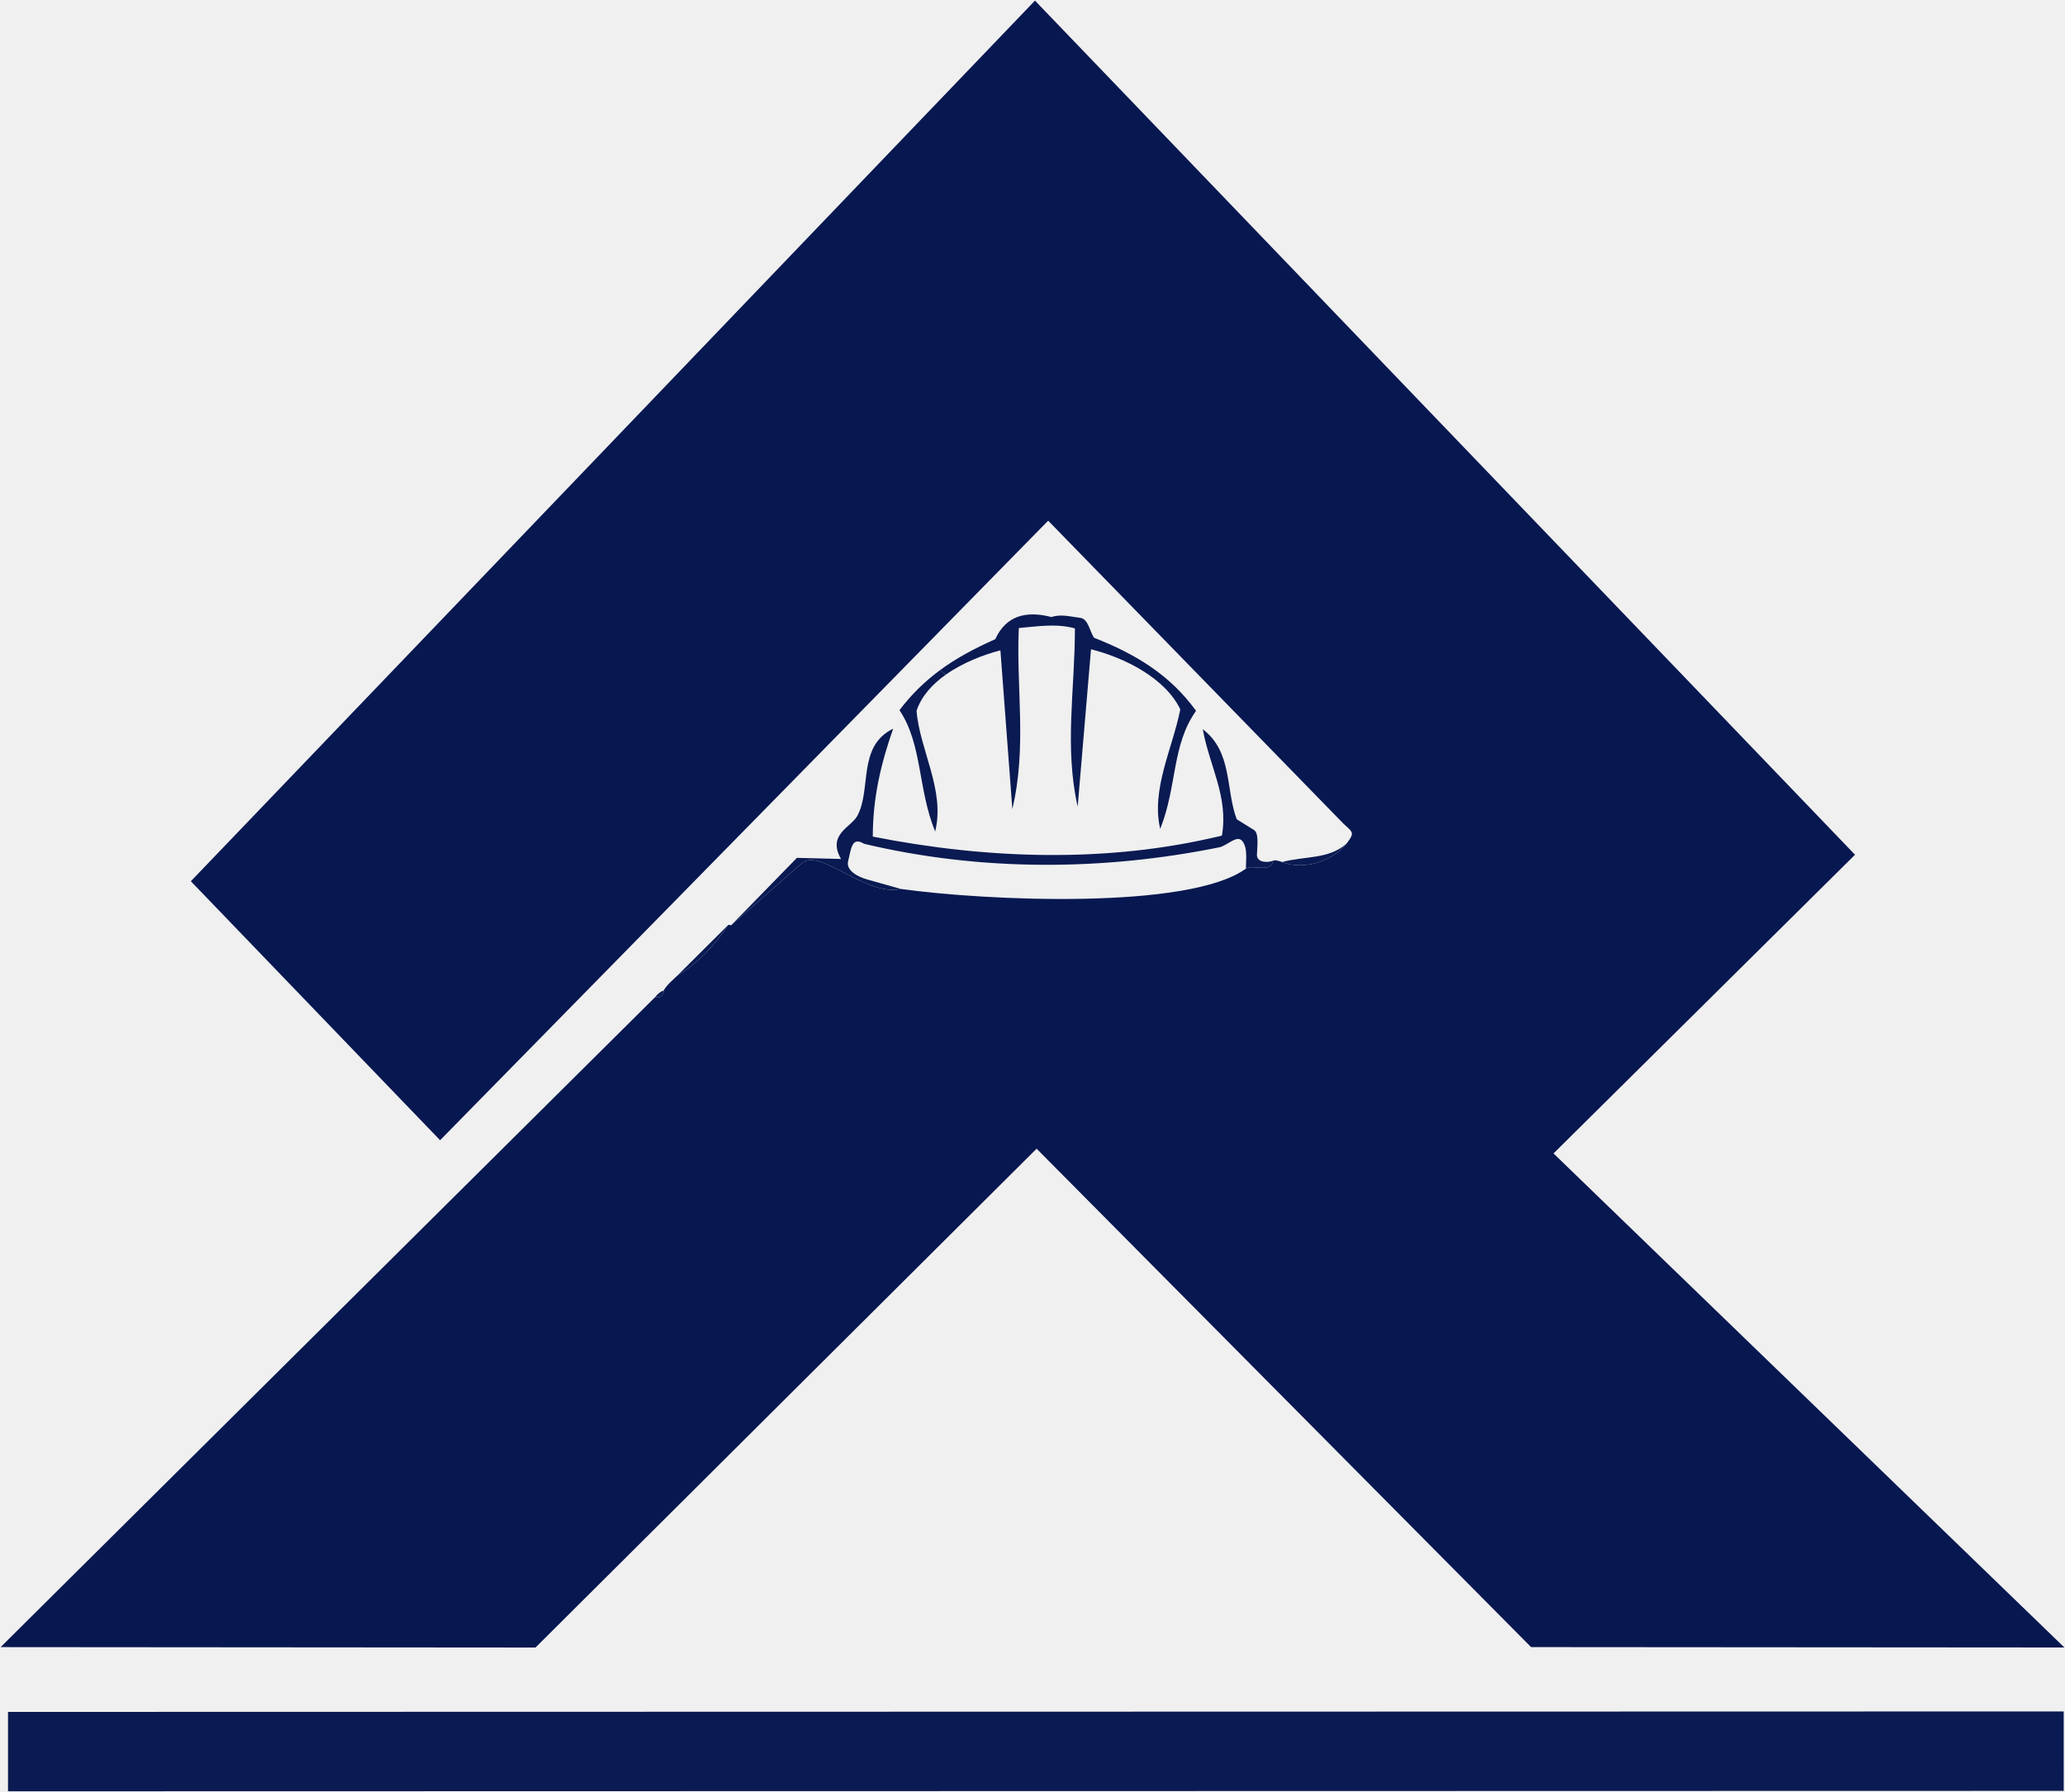
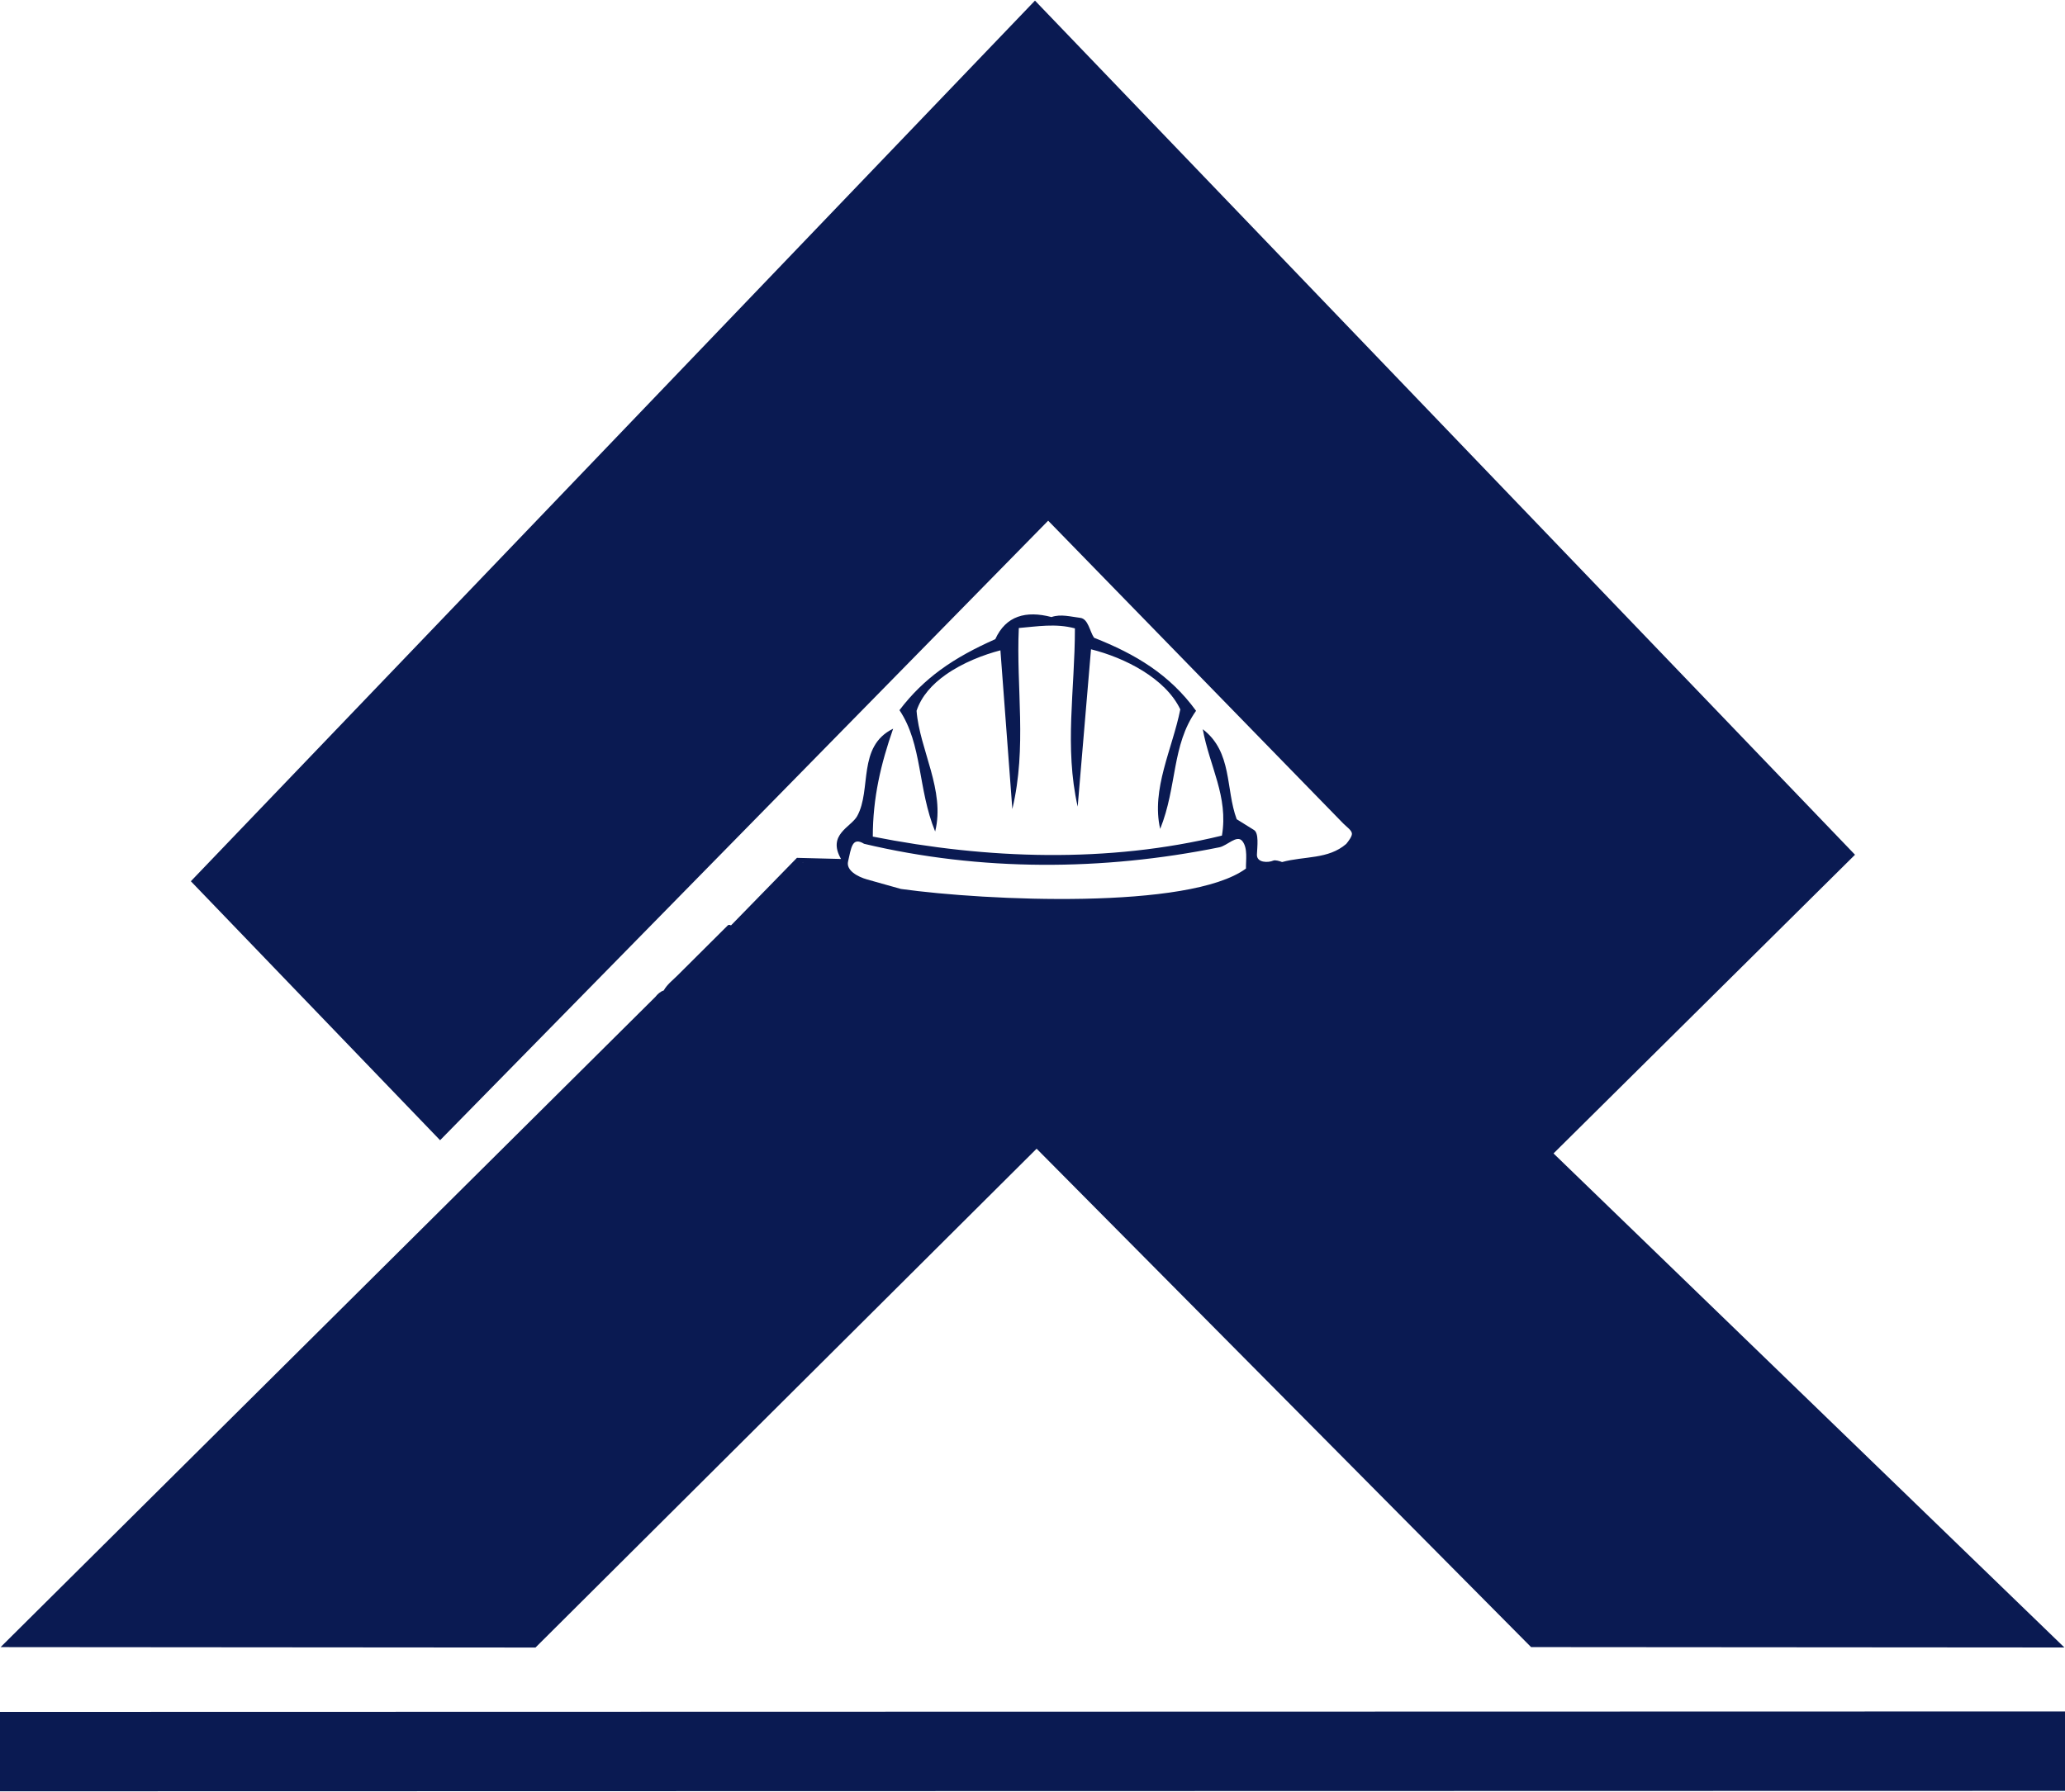
<svg xmlns="http://www.w3.org/2000/svg" id="Layer_1" version="1.1" viewBox="0 0 845.45 733.81">
  <defs>
    <style>
      .st0 {
        fill: #0a1a52;
      }

      .st1 {
-         fill: #071750;
+         fill: #fff;
      }
    </style>
  </defs>
-   <path class="st1" d="M845.2,674.67l-218.35-.16-202.44-204.1-205.17,204.28-218.99-.17,268.05-266.26c2.09.76,3.51-.97,3.43-2.63,1.38-2.47,3.65-4.18,5.58-6.1,8.36-5.01,15.55-12.6,20.71-20.62.2-.2.89-.25,1.25.07l29.13-25.54c7.16-6.28,26.25,13.91,40.46,10.6,34.8,4.85,118.07,8.65,141.26-8.35,2.53-1.86,10.47,2.05,11.15-3.25.87-.39,2.8.26,3.63.58,8.87,3.43,20.4-.16,26.27-7.42.93-1.15,2.31-2.95,2.34-4.12.03-1.42-2.27-2.93-3.53-4.23l-120.84-124.02-248.96,253.71-102.04-106.06L423.74.25l335.74,349.78-123.44,122.32,209.16,202.32Z" />
-   <polygon class="st0" points="844.92 700.86 844.93 733.38 3.28 733.56 3.28 701.05 844.92 700.86" />
-   <path class="st0" d="M524.9,353.02c9.3-2.52,18.86-1.03,26.27-7.42-5.87,7.26-17.4,10.85-26.27,7.42Z" />
-   <path class="st0" d="M514.61,349.94c-.15,3.47,4.7,3.39,6.66,2.5-.68,5.3-8.62,1.39-11.15,3.25-.08-3.31.84-8.35-1.49-11.26-2.2-2.74-6.21,1.91-9.4,2.55-47.75,9.68-97.73,9.91-145.45-1.43-5-3.06-5.27,1.79-6.56,7.19-.88,3.68,3.82,6.29,7.86,7.43l13.78,3.87c-14.21,3.31-33.3-16.88-40.46-10.6l-29.13,25.54,27.01-27.68,18.05.46c-5.76-10.07,4.11-12.99,6.63-17.58,5.99-10.9-.1-28.53,14.71-35.77-5.02,14.4-8.32,28.26-8.33,44.19,46.77,9.25,96.24,10.98,142.94-.41,2.73-15.97-5.11-28.41-7.84-43.56,12.21,9.32,9.29,24.52,13.89,36.86l7.08,4.41c2.07,1.29,1.34,6.67,1.2,10.04Z" />
-   <path class="st0" d="M489.69,291.09c-10.01,14.06-7.71,31.01-14.69,48.36-3.75-16.25,5.03-32.85,8.24-48.95-6.12-12.77-22.73-21.15-36.56-24.61l-5.46,64.43c-5.51-24.47-1.13-47.68-1.13-72.99-7.9-2.14-15.64-.75-22.97-.15-1.13,24.52,3.41,48.7-2.65,74.13l-4.88-64.99c-6.82,1.78-15.39,5.03-22.4,9.99l-2.28-1.91c6.86-5.04,14.36-8.99,22.58-12.65,4.35-9.58,12.54-11.79,23-9.06,3.81-1.34,7.99-.12,11.79.33,3.29.39,3.88,5.62,5.65,8.15,16.98,6.69,30.97,15.06,41.76,29.92Z" />
-   <path class="st0" d="M384.91,274.4l2.28,1.91c-5.45,3.85-9.94,8.74-11.93,14.77,1.22,15.9,11.81,32.59,7.61,49.43-7.16-17.53-5.18-35.61-14.61-49.69,5.07-6.68,10.61-11.97,16.65-16.42Z" />
-   <path class="st0" d="M277.31,399.53l20.71-20.62c-5.16,8.02-12.35,15.61-20.71,20.62Z" />
-   <path class="st0" d="M271.73,405.63c.08,1.66-1.34,3.39-3.43,2.63.89-1.12,2-2.2,3.43-2.63Z" />
+   <rect class="st1" x="-7.78" y="-3.67" width="857.53" height="744" />
+   <g>
+     <path class="st0" d="M759.48,350.03L423.74.25,78.14,360.88l102.04,106.06,248.96-253.71,120.84,124.02c1.26,1.3,3.56,2.81,3.53,4.23-.03,1.17-1.41,2.97-2.34,4.12,0,0,0,0,0,0-7.41,6.39-16.97,4.9-26.27,7.42,1.11.43,2.26.75,3.43.96-1.18-.22-2.33-.54-3.43-.96-.83-.32-2.76-.97-3.63-.58-1.96.89-6.81.97-6.66-2.5.14-3.37.87-8.75-1.2-10.04l-7.08-4.41c-4.6-12.34-1.68-27.54-13.89-36.86,2.73,15.15,10.57,27.59,7.84,43.56-46.7,11.39-96.17,9.66-142.94.41.01-15.93,3.31-29.79,8.33-44.19-14.81,7.24-8.72,24.87-14.71,35.77-2.52,4.59-12.39,7.51-6.63,17.58l-18.05-.46-27.01,27.68,29.13-25.54c.22-.2.46-.37.71-.51-.25.15-.48.32-.71.51l-29.13,25.54c-.36-.32-1.05-.27-1.25-.07,0,0,0,0,0,0l-20.71,20.62s0,0,0,0c-1.93,1.92-4.2,3.63-5.58,6.1-1.43.43-2.54,1.51-3.43,2.63.2.07.39.12.57.15-.18-.03-.37-.08-.57-.15L.25,674.52l218.99.17,205.17-204.28,202.44,204.1,218.35.16-209.16-202.32,123.44-122.32ZM510.12,355.69h0c-23.19,17-106.46,13.2-141.26,8.35l-13.78-3.87c-4.04-1.14-8.74-3.75-7.86-7.43,1.29-5.4,1.56-10.25,6.56-7.19,47.72,11.34,97.7,11.11,145.45,1.43,3.19-.64,7.2-5.29,9.4-2.55,2.33,2.91,1.41,7.95,1.49,11.26Z" />
+     <polygon class="st0" points="845.2 674.67 845.2 674.67 845.2 674.67 845.2 674.67" />
+     <polygon class="st0" points="-.11 701.05 -.11 733.56 845.67 733.38 845.66 700.86 -.11 701.05" />
+     <path class="st0" d="M475,339.45c6.98-17.35,4.68-34.3,14.69-48.36-10.79-14.86-24.78-23.23-41.76-29.92-1.77-2.53-2.36-7.76-5.65-8.15-3.8-.45-7.98-1.67-11.79-.33-10.46-2.73-18.65-.52-23,9.06-8.22,3.66-15.72,7.61-22.58,12.65h0c-6.04,4.45-11.58,9.74-16.65,16.42,9.43,14.08,7.45,32.16,14.61,49.69,4.2-16.84-6.39-33.53-7.61-49.43,1.99-6.03,6.48-10.92,11.93-14.77,7.01-4.96,15.58-8.21,22.4-9.99l4.88,64.99c6.06-25.43,1.52-49.61,2.65-74.13,7.33-.6,15.07-1.99,22.97.15,0,25.31-4.38,48.52,1.13,72.99l5.46-64.43c13.83,3.46,30.44,11.84,36.56,24.61-3.21,16.1-11.99,32.7-8.24,48.95Z" />
+   </g>
</svg>
